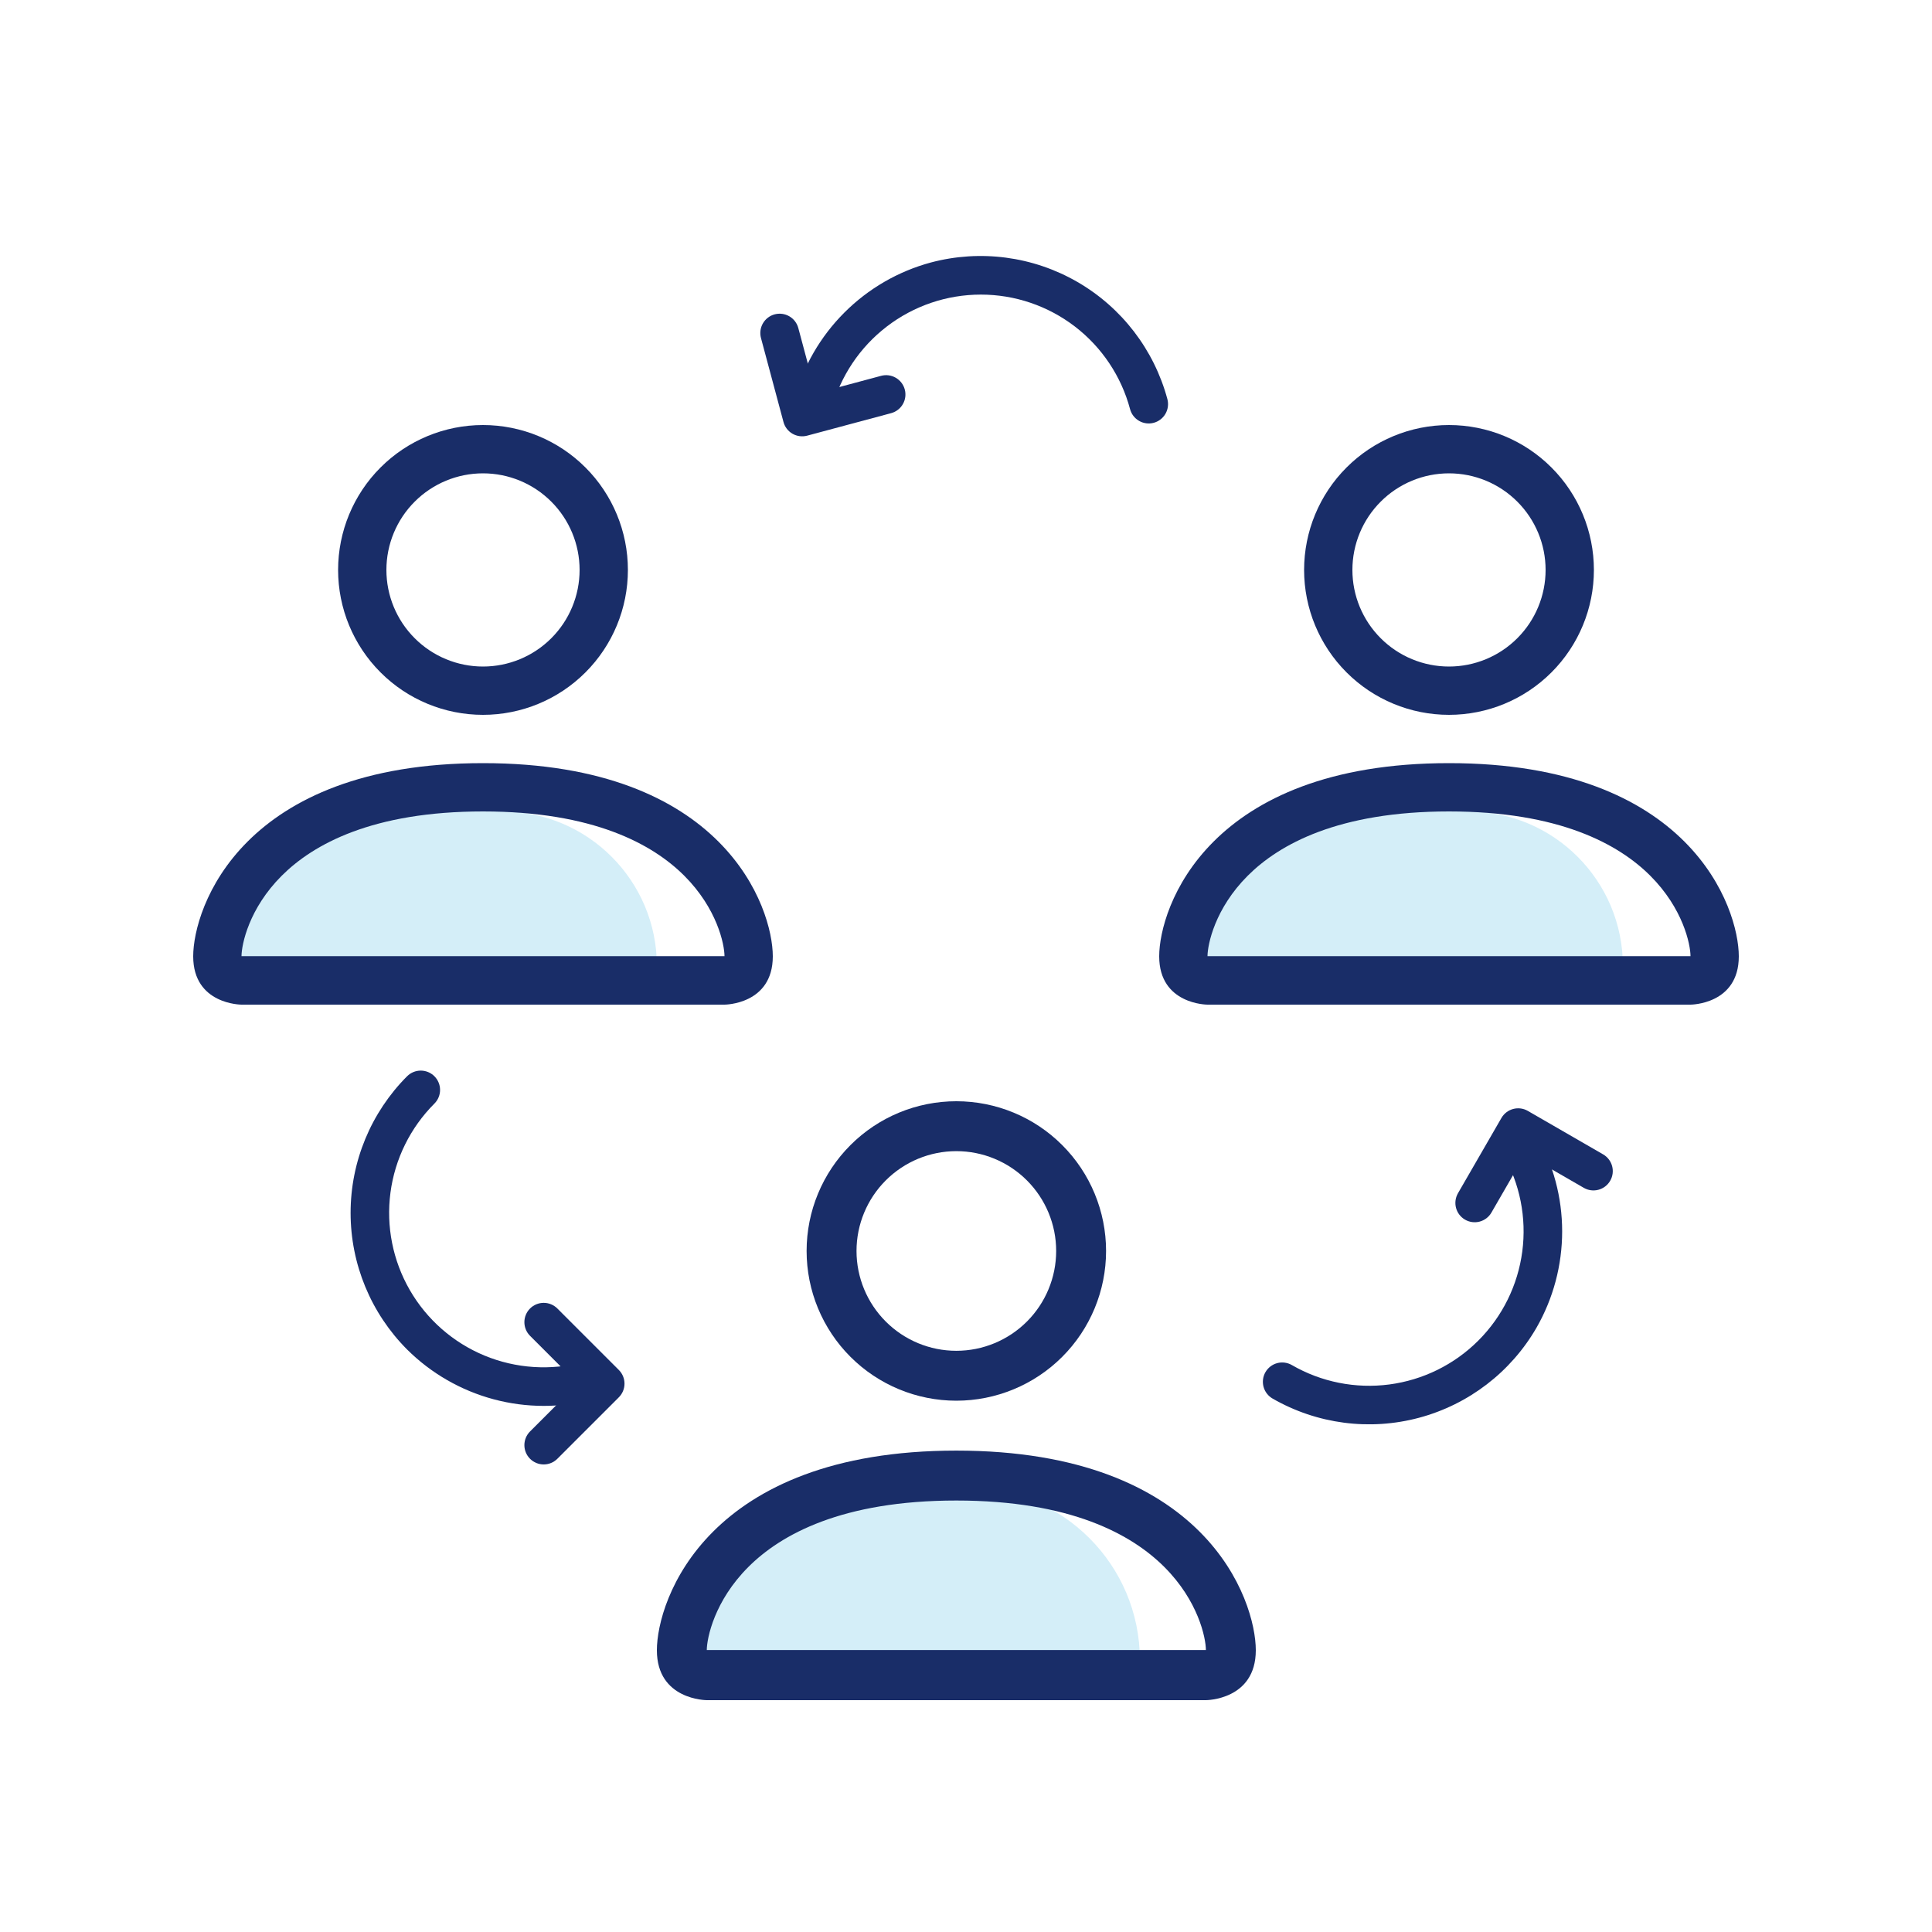
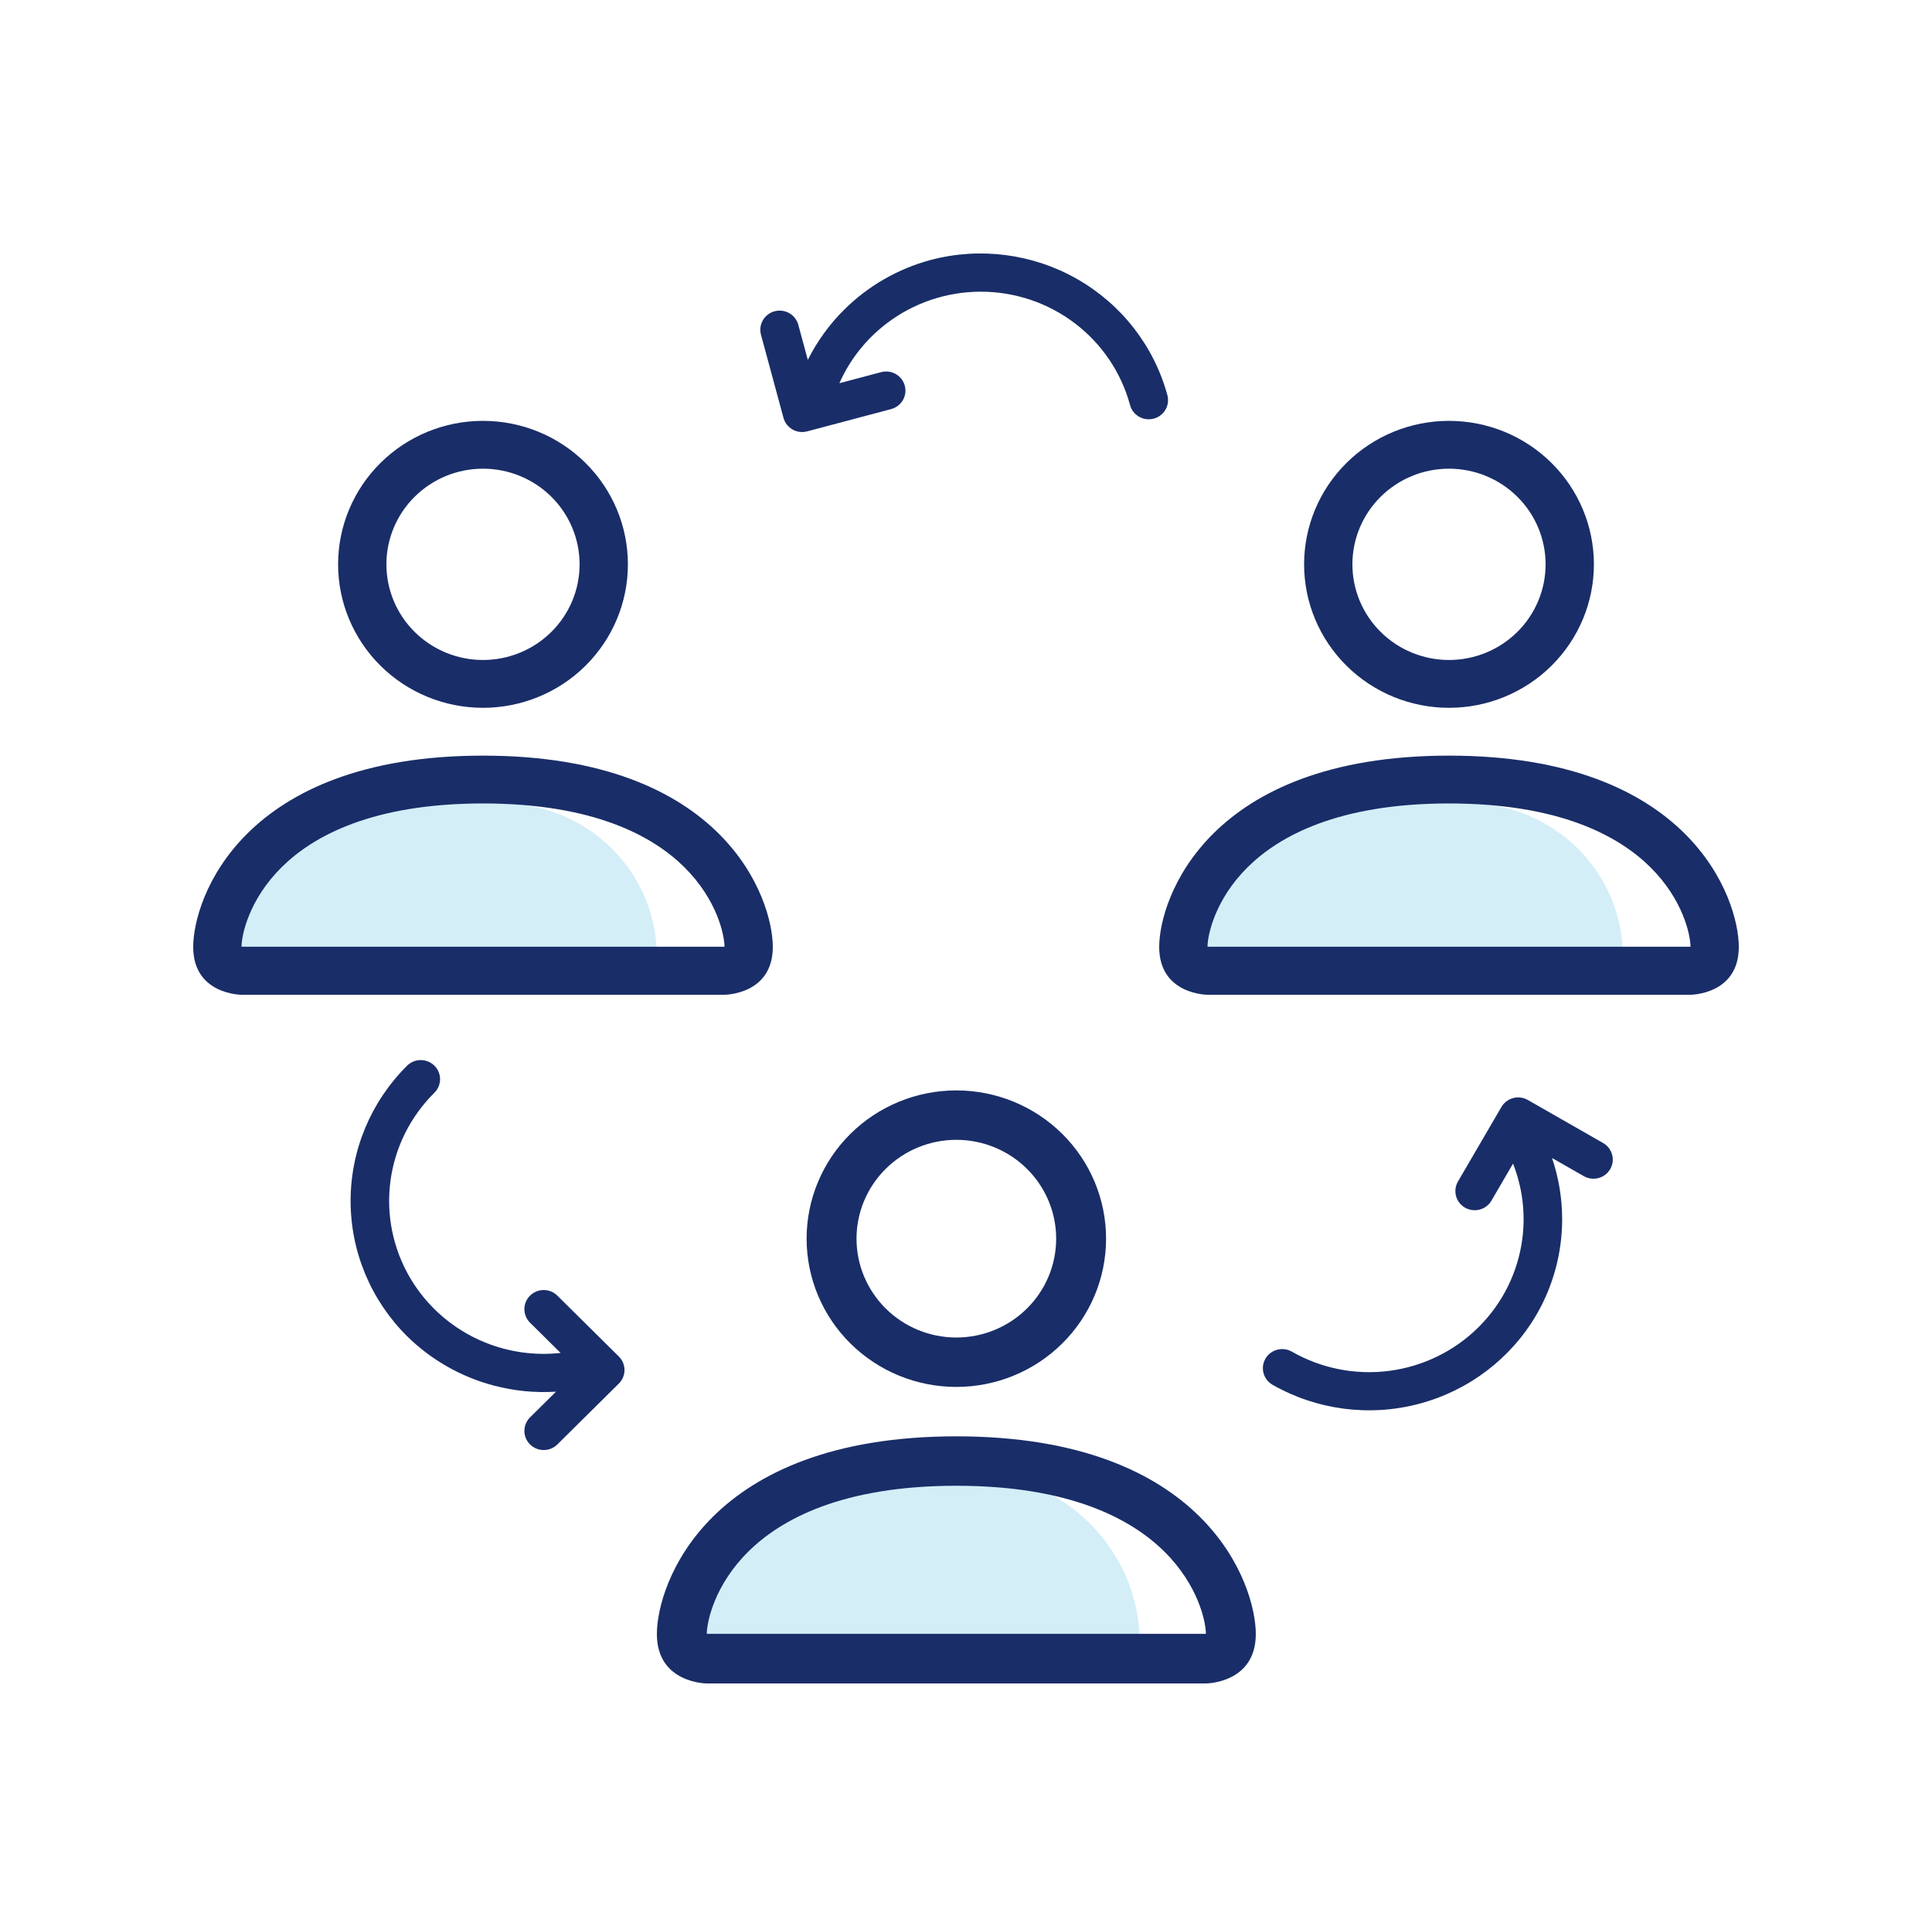
- <svg xmlns="http://www.w3.org/2000/svg" width="100" height="100" viewBox="0 0 100 100" fill="none">
-   <path d="M35 84.778C35 80.482 38.482 77 42.778 77H50.077C55.005 77 59 80.995 59 85.923C59 86.518 58.518 87 57.923 87H37.222C35.995 87 35 86.005 35 84.778Z" fill="#D4EEF8" />
-   <path d="M49.5 72.5C51.555 72.5 53.527 71.683 54.98 70.23C56.434 68.777 57.25 66.805 57.25 64.75C57.25 62.695 56.434 60.723 54.98 59.27C53.527 57.816 51.555 57 49.5 57C47.445 57 45.473 57.816 44.02 59.27C42.566 60.723 41.75 62.695 41.75 64.75C41.75 66.805 42.566 68.777 44.02 70.23C45.473 71.683 47.445 72.5 49.5 72.5ZM54.667 64.75C54.667 66.12 54.122 67.434 53.153 68.403C52.184 69.372 50.87 69.917 49.5 69.917C48.13 69.917 46.816 69.372 45.847 68.403C44.878 67.434 44.333 66.12 44.333 64.75C44.333 63.38 44.878 62.066 45.847 61.097C46.816 60.128 48.13 59.583 49.5 59.583C50.87 59.583 52.184 60.128 53.153 61.097C54.122 62.066 54.667 63.38 54.667 64.75ZM65 85.417C65 88 62.417 88 62.417 88H36.583C36.583 88 34 88 34 85.417C34 82.833 36.583 75.083 49.5 75.083C62.417 75.083 65 82.833 65 85.417ZM62.417 85.406C62.414 84.771 62.019 82.859 60.267 81.108C58.583 79.423 55.413 77.667 49.5 77.667C43.584 77.667 40.417 79.423 38.733 81.108C36.981 82.859 36.589 84.771 36.583 85.406H62.417Z" fill="#192D68" />
-   <path d="M11 49.778C11 45.482 14.482 42 18.778 42H26C30.418 42 34 45.582 34 50C34 51.105 33.105 52 32 52H13.222C11.995 52 11 51.005 11 49.778Z" fill="#D4EEF8" />
-   <path d="M25 37C26.989 37 28.897 36.21 30.303 34.803C31.71 33.397 32.5 31.489 32.5 29.5C32.5 27.511 31.71 25.603 30.303 24.197C28.897 22.79 26.989 22 25 22C23.011 22 21.103 22.79 19.697 24.197C18.29 25.603 17.5 27.511 17.5 29.5C17.5 31.489 18.29 33.397 19.697 34.803C21.103 36.21 23.011 37 25 37ZM30 29.5C30 30.826 29.473 32.098 28.535 33.035C27.598 33.973 26.326 34.5 25 34.5C23.674 34.5 22.402 33.973 21.465 33.035C20.527 32.098 20 30.826 20 29.5C20 28.174 20.527 26.902 21.465 25.965C22.402 25.027 23.674 24.5 25 24.5C26.326 24.5 27.598 25.027 28.535 25.965C29.473 26.902 30 28.174 30 29.5ZM40 49.5C40 52 37.5 52 37.5 52H12.5C12.5 52 10 52 10 49.5C10 47 12.5 39.5 25 39.5C37.5 39.5 40 47 40 49.5ZM37.5 49.49C37.498 48.875 37.115 47.025 35.42 45.33C33.79 43.7 30.723 42 25 42C19.275 42 16.21 43.7 14.58 45.33C12.885 47.025 12.505 48.875 12.5 49.49H37.5Z" fill="#192D68" />
-   <path d="M61 49.778C61 45.482 64.482 42 68.778 42H76C80.418 42 84 45.582 84 50C84 51.105 83.105 52 82 52H63.222C61.995 52 61 51.005 61 49.778Z" fill="#D4EEF8" />
-   <path d="M75 37C76.989 37 78.897 36.21 80.303 34.803C81.71 33.397 82.5 31.489 82.5 29.5C82.5 27.511 81.71 25.603 80.303 24.197C78.897 22.79 76.989 22 75 22C73.011 22 71.103 22.79 69.697 24.197C68.29 25.603 67.5 27.511 67.5 29.5C67.5 31.489 68.29 33.397 69.697 34.803C71.103 36.21 73.011 37 75 37ZM80 29.5C80 30.826 79.473 32.098 78.535 33.035C77.598 33.973 76.326 34.5 75 34.5C73.674 34.5 72.402 33.973 71.465 33.035C70.527 32.098 70 30.826 70 29.5C70 28.174 70.527 26.902 71.465 25.965C72.402 25.027 73.674 24.5 75 24.5C76.326 24.5 77.598 25.027 78.535 25.965C79.473 26.902 80 28.174 80 29.5ZM90 49.5C90 52 87.5 52 87.5 52H62.5C62.5 52 60 52 60 49.5C60 47 62.5 39.5 75 39.5C87.5 39.5 90 47 90 49.5ZM87.5 49.49C87.498 48.875 87.115 47.025 85.42 45.33C83.79 43.7 80.722 42 75 42C69.275 42 66.21 43.7 64.58 45.33C62.885 47.025 62.505 48.875 62.5 49.49H87.5Z" fill="#192D68" />
-   <path d="M28.849 67.728L32.031 70.91C32.219 71.097 32.324 71.352 32.324 71.617C32.324 71.882 32.219 72.137 32.031 72.324L28.849 75.506C28.662 75.694 28.407 75.799 28.142 75.799C27.877 75.799 27.623 75.694 27.435 75.506C27.247 75.319 27.142 75.064 27.142 74.799C27.142 74.534 27.247 74.279 27.435 74.092L29.91 71.617L27.435 69.142C27.247 68.955 27.142 68.7 27.142 68.435C27.142 68.17 27.247 67.915 27.435 67.728C27.623 67.54 27.877 67.435 28.142 67.435C28.407 67.435 28.662 67.54 28.849 67.728Z" fill="#192D68" />
-   <path d="M21.071 69.849C19.199 67.972 18.147 65.429 18.147 62.778C18.147 60.127 19.199 57.584 21.071 55.707C21.259 55.52 21.513 55.414 21.778 55.414C22.043 55.414 22.298 55.52 22.485 55.707C22.673 55.895 22.778 56.149 22.778 56.414C22.778 56.679 22.673 56.934 22.485 57.121C21.24 58.366 20.44 59.986 20.21 61.731C19.98 63.477 20.332 65.249 21.212 66.774C22.092 68.299 23.451 69.49 25.077 70.164C26.704 70.837 28.507 70.955 30.208 70.499C30.334 70.465 30.467 70.457 30.597 70.474C30.727 70.491 30.853 70.534 30.966 70.6C31.08 70.666 31.18 70.753 31.259 70.857C31.339 70.962 31.398 71.081 31.432 71.208C31.465 71.335 31.474 71.467 31.457 71.597C31.439 71.727 31.397 71.853 31.331 71.966C31.265 72.08 31.177 72.18 31.073 72.259C30.969 72.339 30.85 72.398 30.723 72.432C29.029 72.882 27.246 72.881 25.553 72.427C23.859 71.974 22.314 71.085 21.071 69.849Z" fill="#192D68" />
-   <path d="M75.464 61.763L77.714 57.866C77.847 57.636 78.065 57.469 78.321 57.4C78.578 57.331 78.85 57.367 79.08 57.5L82.977 59.75C83.207 59.883 83.374 60.101 83.443 60.357C83.512 60.613 83.476 60.886 83.343 61.116C83.211 61.346 82.992 61.513 82.736 61.582C82.48 61.651 82.207 61.615 81.977 61.482L78.946 59.732L77.196 62.763C77.064 62.993 76.845 63.16 76.589 63.229C76.333 63.298 76.06 63.262 75.83 63.129C75.6 62.996 75.433 62.778 75.364 62.522C75.296 62.266 75.332 61.993 75.464 61.763Z" fill="#192D68" />
-   <path d="M79.526 68.727C78.198 71.022 76.014 72.695 73.453 73.382C70.892 74.068 68.164 73.71 65.866 72.388C65.636 72.255 65.469 72.036 65.4 71.78C65.332 71.524 65.367 71.251 65.5 71.021C65.633 70.792 65.851 70.624 66.107 70.555C66.363 70.487 66.636 70.523 66.866 70.655C68.39 71.536 70.163 71.889 71.908 71.66C73.653 71.431 75.275 70.632 76.519 69.387C77.764 68.142 78.564 66.521 78.793 64.776C79.023 63.031 78.67 61.258 77.789 59.734C77.724 59.62 77.681 59.494 77.664 59.364C77.647 59.234 77.656 59.102 77.69 58.975C77.724 58.848 77.783 58.729 77.863 58.625C77.943 58.521 78.043 58.434 78.157 58.368C78.271 58.303 78.396 58.26 78.526 58.243C78.657 58.226 78.789 58.235 78.916 58.269C79.043 58.303 79.162 58.362 79.266 58.442C79.37 58.522 79.457 58.622 79.522 58.736C80.396 60.256 80.856 61.978 80.857 63.731C80.857 65.484 80.399 67.207 79.526 68.727Z" fill="#192D68" />
-   <path d="M46.124 21.385L41.778 22.55C41.522 22.618 41.248 22.582 41.019 22.45C40.789 22.317 40.621 22.099 40.553 21.843L39.388 17.496C39.32 17.24 39.355 16.967 39.488 16.737C39.621 16.507 39.839 16.34 40.095 16.271C40.352 16.203 40.624 16.238 40.854 16.371C41.084 16.504 41.251 16.722 41.32 16.978L42.226 20.359L45.607 19.453C45.863 19.384 46.136 19.42 46.365 19.553C46.595 19.686 46.763 19.904 46.831 20.16C46.9 20.416 46.864 20.689 46.731 20.919C46.599 21.149 46.38 21.316 46.124 21.385Z" fill="#192D68" />
-   <path d="M48.176 13.588C50.738 12.905 53.466 13.266 55.762 14.591C58.058 15.917 59.734 18.099 60.424 20.659C60.492 20.915 60.456 21.188 60.324 21.418C60.191 21.648 59.973 21.815 59.717 21.884C59.46 21.953 59.187 21.917 58.958 21.784C58.728 21.651 58.56 21.433 58.492 21.177C58.037 19.476 57.033 17.973 55.637 16.901C54.241 15.829 52.529 15.248 50.769 15.248C49.008 15.248 47.297 15.829 45.901 16.901C44.504 17.972 43.5 19.475 43.045 21.176C43.011 21.303 42.952 21.421 42.872 21.526C42.792 21.63 42.692 21.717 42.579 21.782C42.465 21.848 42.339 21.89 42.209 21.907C42.079 21.924 41.946 21.916 41.82 21.881C41.693 21.847 41.574 21.789 41.47 21.709C41.366 21.628 41.278 21.529 41.213 21.415C41.147 21.301 41.105 21.175 41.088 21.045C41.071 20.915 41.08 20.783 41.114 20.656C41.571 18.963 42.463 17.42 43.703 16.18C44.942 14.94 46.484 14.046 48.176 13.588Z" fill="#192D68" />
+ <svg xmlns="http://www.w3.org/2000/svg" width="100" height="99" viewBox="0 0 100 99" fill="none">
+   <path d="M35 83.93C35 79.677 38.482 76.23 42.778 76.23H50.077C55.005 76.23 59 80.185 59 85.064C59 85.653 58.518 86.13 57.923 86.13H37.222C35.995 86.13 35 85.145 35 83.93Z" fill="#D4EEF8" />
+   <path d="M11 49.28C11 45.027 14.482 41.58 18.778 41.58H26C30.418 41.58 34 45.126 34 49.5C34 50.593 33.105 51.48 32 51.48H13.222C11.995 51.48 11 50.495 11 49.28Z" fill="#D4EEF8" />
+   <path d="M61 49.28C61 45.027 64.482 41.58 68.778 41.58H76C80.418 41.58 84 45.126 84 49.5C84 50.593 83.105 51.48 82 51.48H63.222C61.995 51.48 61 50.495 61 49.28Z" fill="#D4EEF8" />
+   <path d="M48.176 13.452C50.738 12.776 53.466 13.133 55.762 14.446C58.058 15.758 59.734 17.918 60.424 20.453C60.492 20.706 60.456 20.977 60.324 21.204C60.191 21.431 59.973 21.597 59.717 21.665C59.46 21.733 59.187 21.698 58.958 21.566C58.728 21.435 58.56 21.219 58.492 20.965C58.037 19.282 57.033 17.794 55.637 16.732C54.241 15.671 52.529 15.095 50.769 15.095C49.008 15.095 47.297 15.67 45.901 16.732C44.827 17.547 43.985 18.616 43.446 19.832L45.607 19.259C45.863 19.191 46.136 19.226 46.365 19.358C46.595 19.489 46.763 19.705 46.831 19.959C46.9 20.212 46.864 20.482 46.731 20.71C46.599 20.937 46.38 21.103 46.124 21.171L41.778 22.324C41.522 22.392 41.248 22.357 41.019 22.225C40.789 22.094 40.621 21.878 40.553 21.624L39.388 17.321C39.32 17.067 39.355 16.797 39.488 16.57C39.621 16.342 39.839 16.176 40.095 16.108C40.352 16.04 40.624 16.076 40.854 16.207C41.084 16.339 41.251 16.555 41.32 16.808L41.812 18.625C42.293 17.664 42.931 16.783 43.703 16.018C44.942 14.791 46.484 13.906 48.176 13.452Z" fill="#192D68" />
+   <path fill-rule="evenodd" clip-rule="evenodd" d="M30.303 34.455C28.897 35.848 26.989 36.63 25 36.63C23.011 36.63 21.103 35.848 19.697 34.455C18.29 33.063 17.5 31.174 17.5 29.205C17.5 27.236 18.29 25.347 19.697 23.955C21.103 22.562 23.011 21.78 25 21.78C26.989 21.78 28.897 22.562 30.303 23.955C31.71 25.347 32.5 27.236 32.5 29.205C32.5 31.174 31.71 33.063 30.303 34.455ZM28.535 32.705C29.473 31.777 30 30.518 30 29.205C30 27.892 29.473 26.633 28.535 25.705C27.598 24.776 26.326 24.255 25 24.255C23.674 24.255 22.402 24.776 21.465 25.705C20.527 26.633 20 27.892 20 29.205C20 30.518 20.527 31.777 21.465 32.705C22.402 33.633 23.674 34.155 25 34.155C26.326 34.155 27.598 33.633 28.535 32.705Z" fill="#192D68" />
+   <path fill-rule="evenodd" clip-rule="evenodd" d="M37.5 51.48C37.5 51.48 40 51.48 40 49.005C40 46.53 37.5 39.105 25 39.105C12.5 39.105 10 46.53 10 49.005C10 51.48 12.5 51.48 12.5 51.48H37.5ZM35.42 44.877C37.115 46.555 37.498 48.386 37.5 48.995H12.5C12.505 48.386 12.885 46.555 14.58 44.877C16.21 43.263 19.275 41.58 25 41.58C30.723 41.58 33.79 43.263 35.42 44.877Z" fill="#192D68" />
+   <path fill-rule="evenodd" clip-rule="evenodd" d="M54.98 69.528C53.527 70.967 51.555 71.775 49.5 71.775C47.445 71.775 45.473 70.967 44.02 69.528C42.566 68.089 41.75 66.137 41.75 64.103C41.75 62.068 42.566 60.116 44.02 58.677C45.473 57.238 47.445 56.43 49.5 56.43C51.555 56.43 53.527 57.238 54.98 58.677C56.434 60.116 57.25 62.068 57.25 64.103C57.25 66.137 56.434 68.089 54.98 69.528ZM53.153 67.719C54.122 66.76 54.667 65.459 54.667 64.103C54.667 62.746 54.122 61.445 53.153 60.486C52.184 59.526 50.87 58.987 49.5 58.987C48.13 58.987 46.816 59.526 45.847 60.486C44.878 61.445 44.333 62.746 44.333 64.103C44.333 65.459 44.878 66.76 45.847 67.719C46.816 68.679 48.13 69.218 49.5 69.218C50.87 69.218 52.184 68.679 53.153 67.719Z" fill="#192D68" />
+   <path fill-rule="evenodd" clip-rule="evenodd" d="M62.417 87.12C62.417 87.12 65 87.12 65 84.562C65 82.005 62.417 74.332 49.5 74.332C36.583 74.332 34 82.005 34 84.562C34 87.12 36.583 87.12 36.583 87.12H62.417ZM60.267 80.297C62.019 82.031 62.414 83.923 62.417 84.552H36.583C36.589 83.923 36.981 82.031 38.733 80.297C40.417 78.629 43.584 76.89 49.5 76.89C55.413 76.89 58.583 78.629 60.267 80.297Z" fill="#192D68" />
+   <path fill-rule="evenodd" clip-rule="evenodd" d="M75 36.63C76.989 36.63 78.897 35.848 80.303 34.455C81.71 33.063 82.5 31.174 82.5 29.205C82.5 27.236 81.71 25.347 80.303 23.955C78.897 22.562 76.989 21.78 75 21.78C73.011 21.78 71.103 22.562 69.697 23.955C68.29 25.347 67.5 27.236 67.5 29.205C67.5 31.174 68.29 33.063 69.697 34.455C71.103 35.848 73.011 36.63 75 36.63ZM80 29.205C80 30.518 79.473 31.777 78.535 32.705C77.598 33.633 76.326 34.155 75 34.155C73.674 34.155 72.402 33.633 71.465 32.705C70.527 31.777 70 30.518 70 29.205C70 27.892 70.527 26.633 71.465 25.705C72.402 24.776 73.674 24.255 75 24.255C76.326 24.255 77.598 24.776 78.535 25.705C79.473 26.633 80 27.892 80 29.205Z" fill="#192D68" />
+   <path fill-rule="evenodd" clip-rule="evenodd" d="M90 49.005C90 51.48 87.5 51.48 87.5 51.48H62.5C62.5 51.48 60 51.48 60 49.005C60 46.53 62.5 39.105 75 39.105C87.5 39.105 90 46.53 90 49.005ZM87.5 48.995C87.498 48.386 87.115 46.555 85.42 44.877C83.79 43.263 80.722 41.58 75 41.58C69.275 41.58 66.21 43.263 64.58 44.877C62.885 46.555 62.505 48.386 62.5 48.995H87.5Z" fill="#192D68" />
+   <path d="M21.071 69.151C19.199 67.293 18.147 64.775 18.147 62.15C18.147 59.526 19.199 57.008 21.071 55.15C21.259 54.964 21.513 54.86 21.778 54.86C22.043 54.86 22.298 54.964 22.485 55.15C22.673 55.336 22.778 55.587 22.778 55.85C22.778 56.113 22.673 56.364 22.485 56.55C21.24 57.782 20.44 59.386 20.21 61.114C19.98 62.842 20.332 64.597 21.212 66.106C22.092 67.616 23.451 68.795 25.077 69.462C26.328 69.975 27.684 70.162 29.016 70.016L27.435 68.451C27.247 68.265 27.142 68.013 27.142 67.751C27.142 67.488 27.247 67.236 27.435 67.051C27.623 66.865 27.877 66.761 28.142 66.761C28.407 66.761 28.662 66.865 28.849 67.051L32.031 70.201C32.219 70.386 32.324 70.638 32.324 70.901C32.324 71.163 32.219 71.415 32.031 71.601L28.849 74.751C28.662 74.937 28.407 75.041 28.142 75.041C27.877 75.041 27.623 74.937 27.435 74.751C27.247 74.565 27.142 74.314 27.142 74.051C27.142 73.788 27.247 73.537 27.435 73.351L28.779 72.021C27.697 72.089 26.608 71.983 25.553 71.703C23.859 71.255 22.314 70.375 21.071 69.151Z" fill="#192D68" />
+   <path d="M77.714 57.287L75.464 61.145C75.332 61.373 75.296 61.643 75.364 61.897C75.433 62.15 75.6 62.367 75.83 62.498C76.06 62.629 76.333 62.665 76.589 62.597C76.845 62.529 77.064 62.363 77.196 62.136L78.314 60.218C78.802 61.455 78.97 62.799 78.793 64.128C78.564 65.856 77.764 67.461 76.519 68.693C75.275 69.925 73.653 70.716 71.908 70.944C70.163 71.171 68.39 70.821 66.866 69.949C66.636 69.818 66.363 69.782 66.107 69.85C65.851 69.918 65.633 70.084 65.5 70.311C65.367 70.539 65.332 70.809 65.4 71.062C65.469 71.316 65.636 71.532 65.866 71.664C68.164 72.973 70.892 73.327 73.453 72.648C76.014 71.969 78.198 70.311 79.526 68.04C80.399 66.535 80.857 64.829 80.857 63.094C80.856 62.013 80.678 60.943 80.332 59.927L81.977 60.867C82.207 60.998 82.48 61.034 82.736 60.966C82.992 60.898 83.211 60.732 83.343 60.505C83.476 60.278 83.512 60.007 83.443 59.754C83.374 59.5 83.207 59.284 82.977 59.153L79.08 56.925C78.85 56.794 78.578 56.758 78.321 56.826C78.065 56.894 77.847 57.06 77.714 57.287Z" fill="#192D68" />
</svg>
